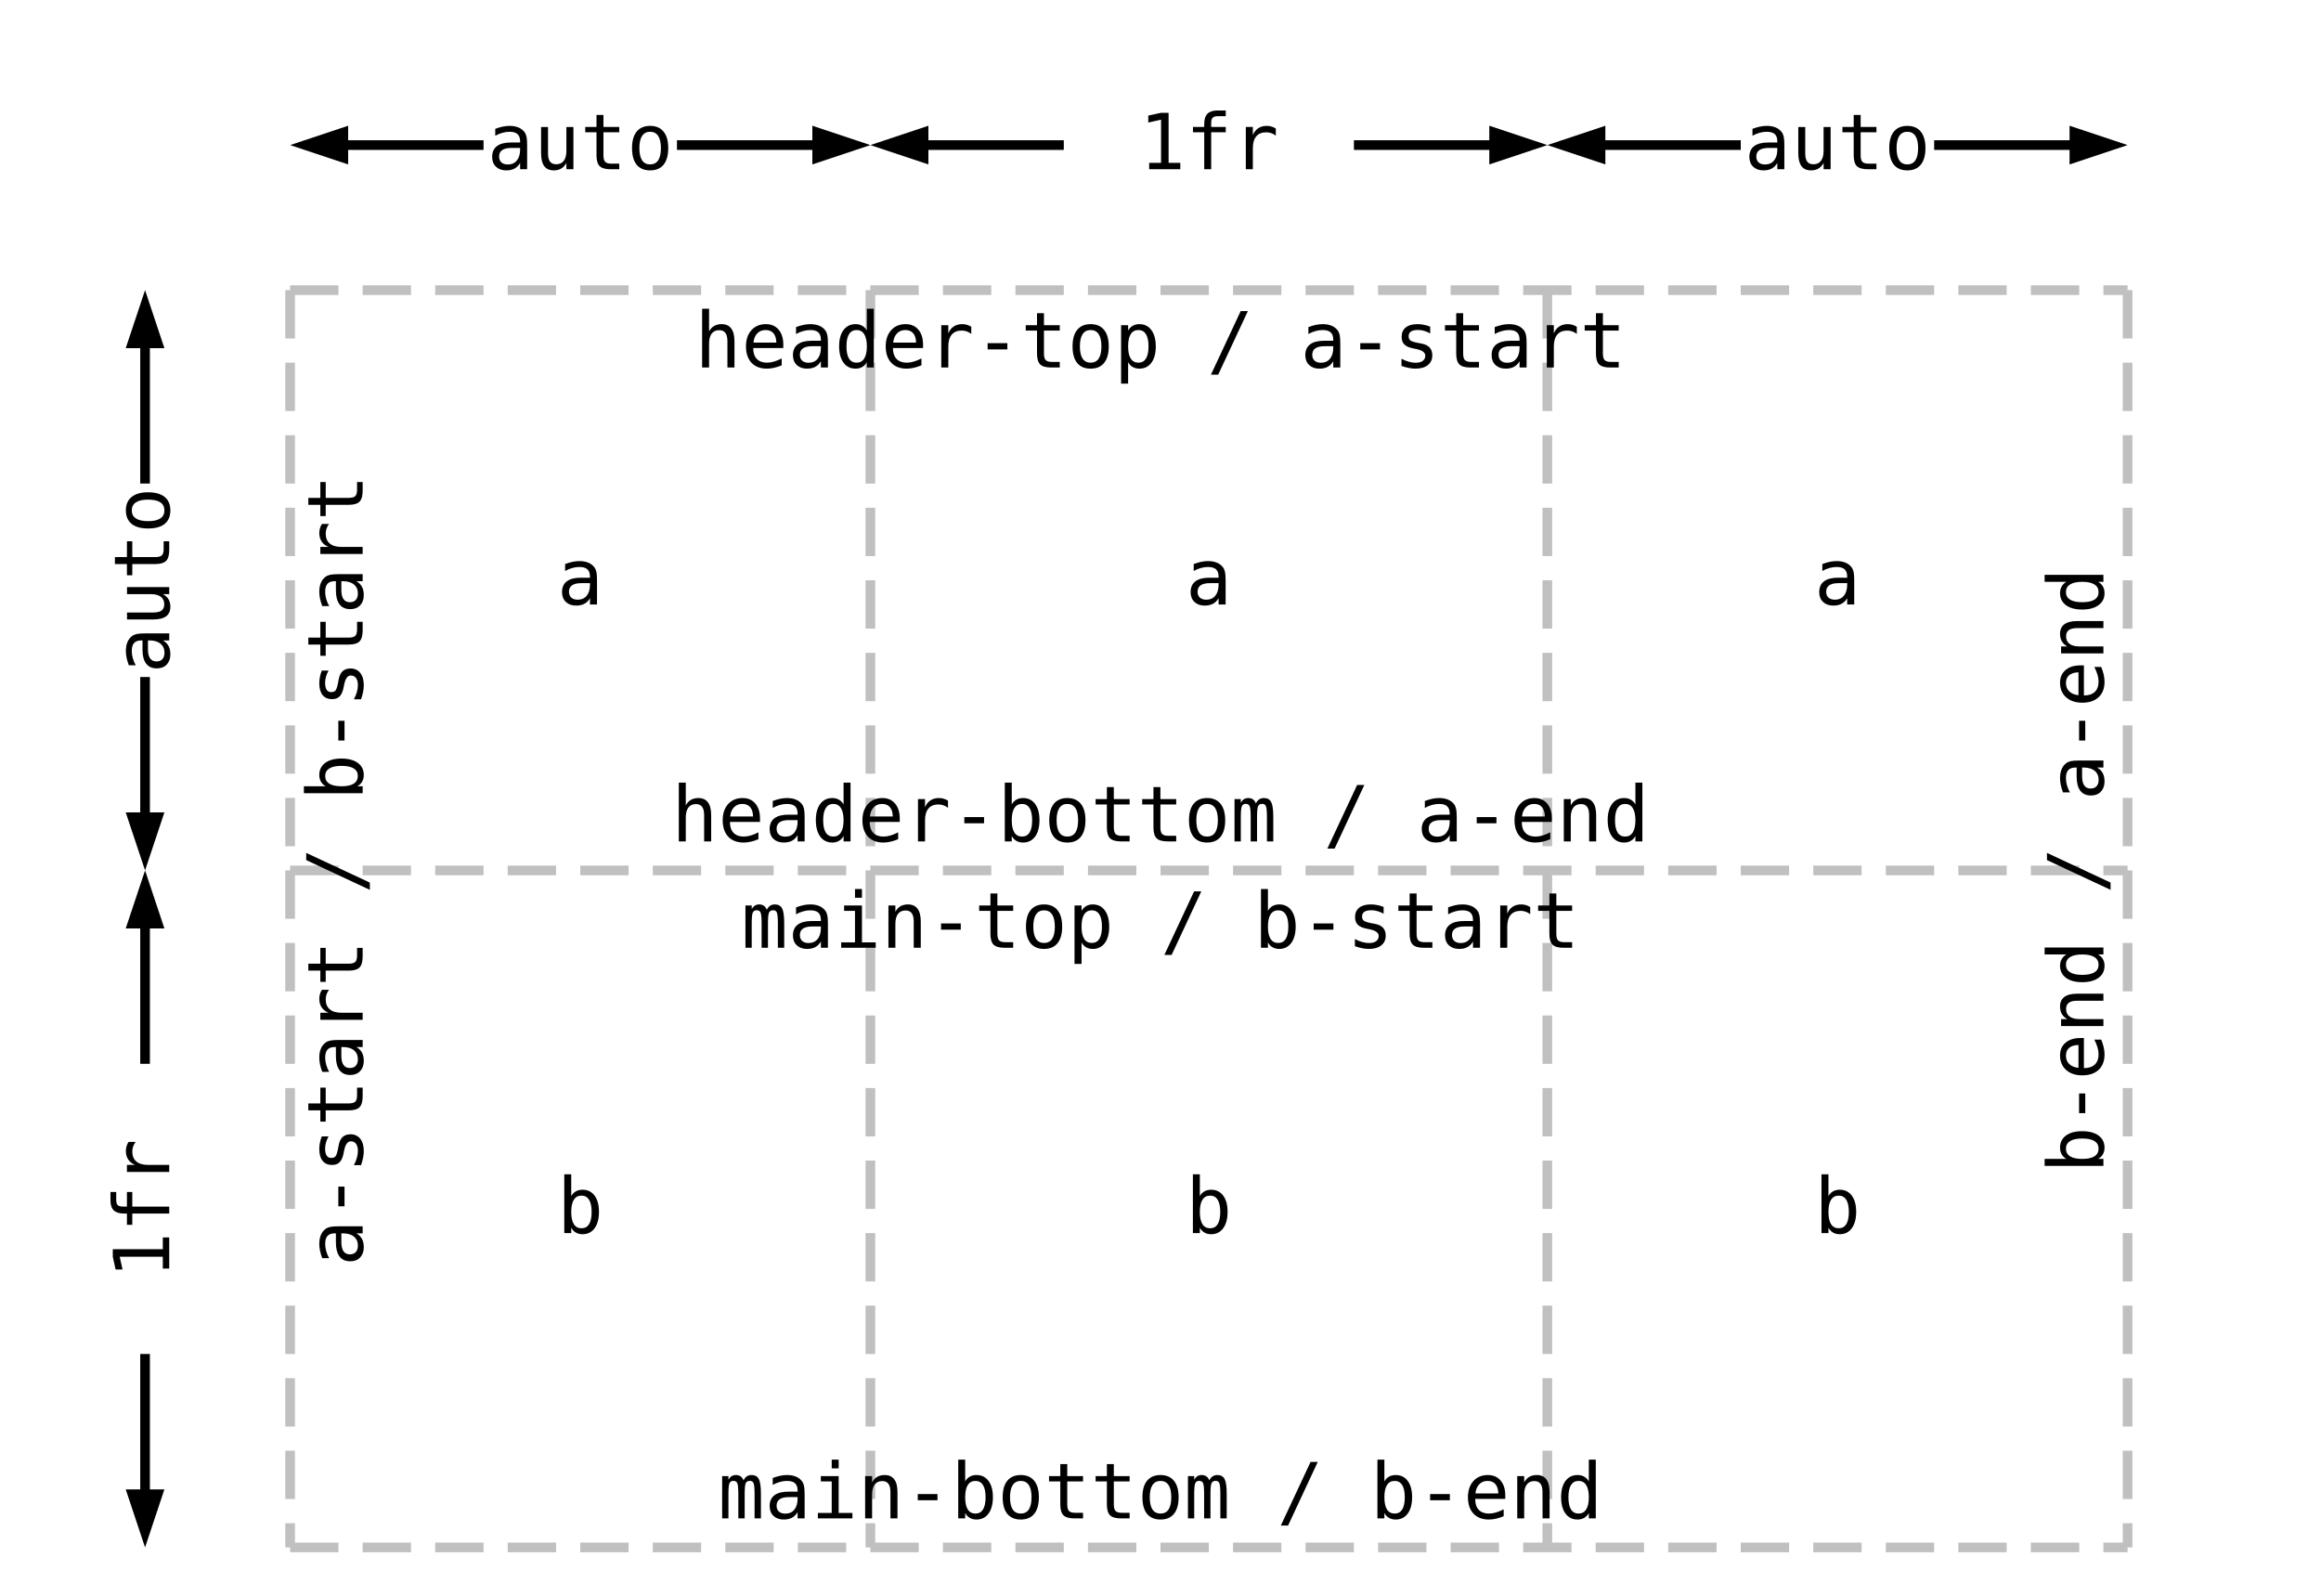
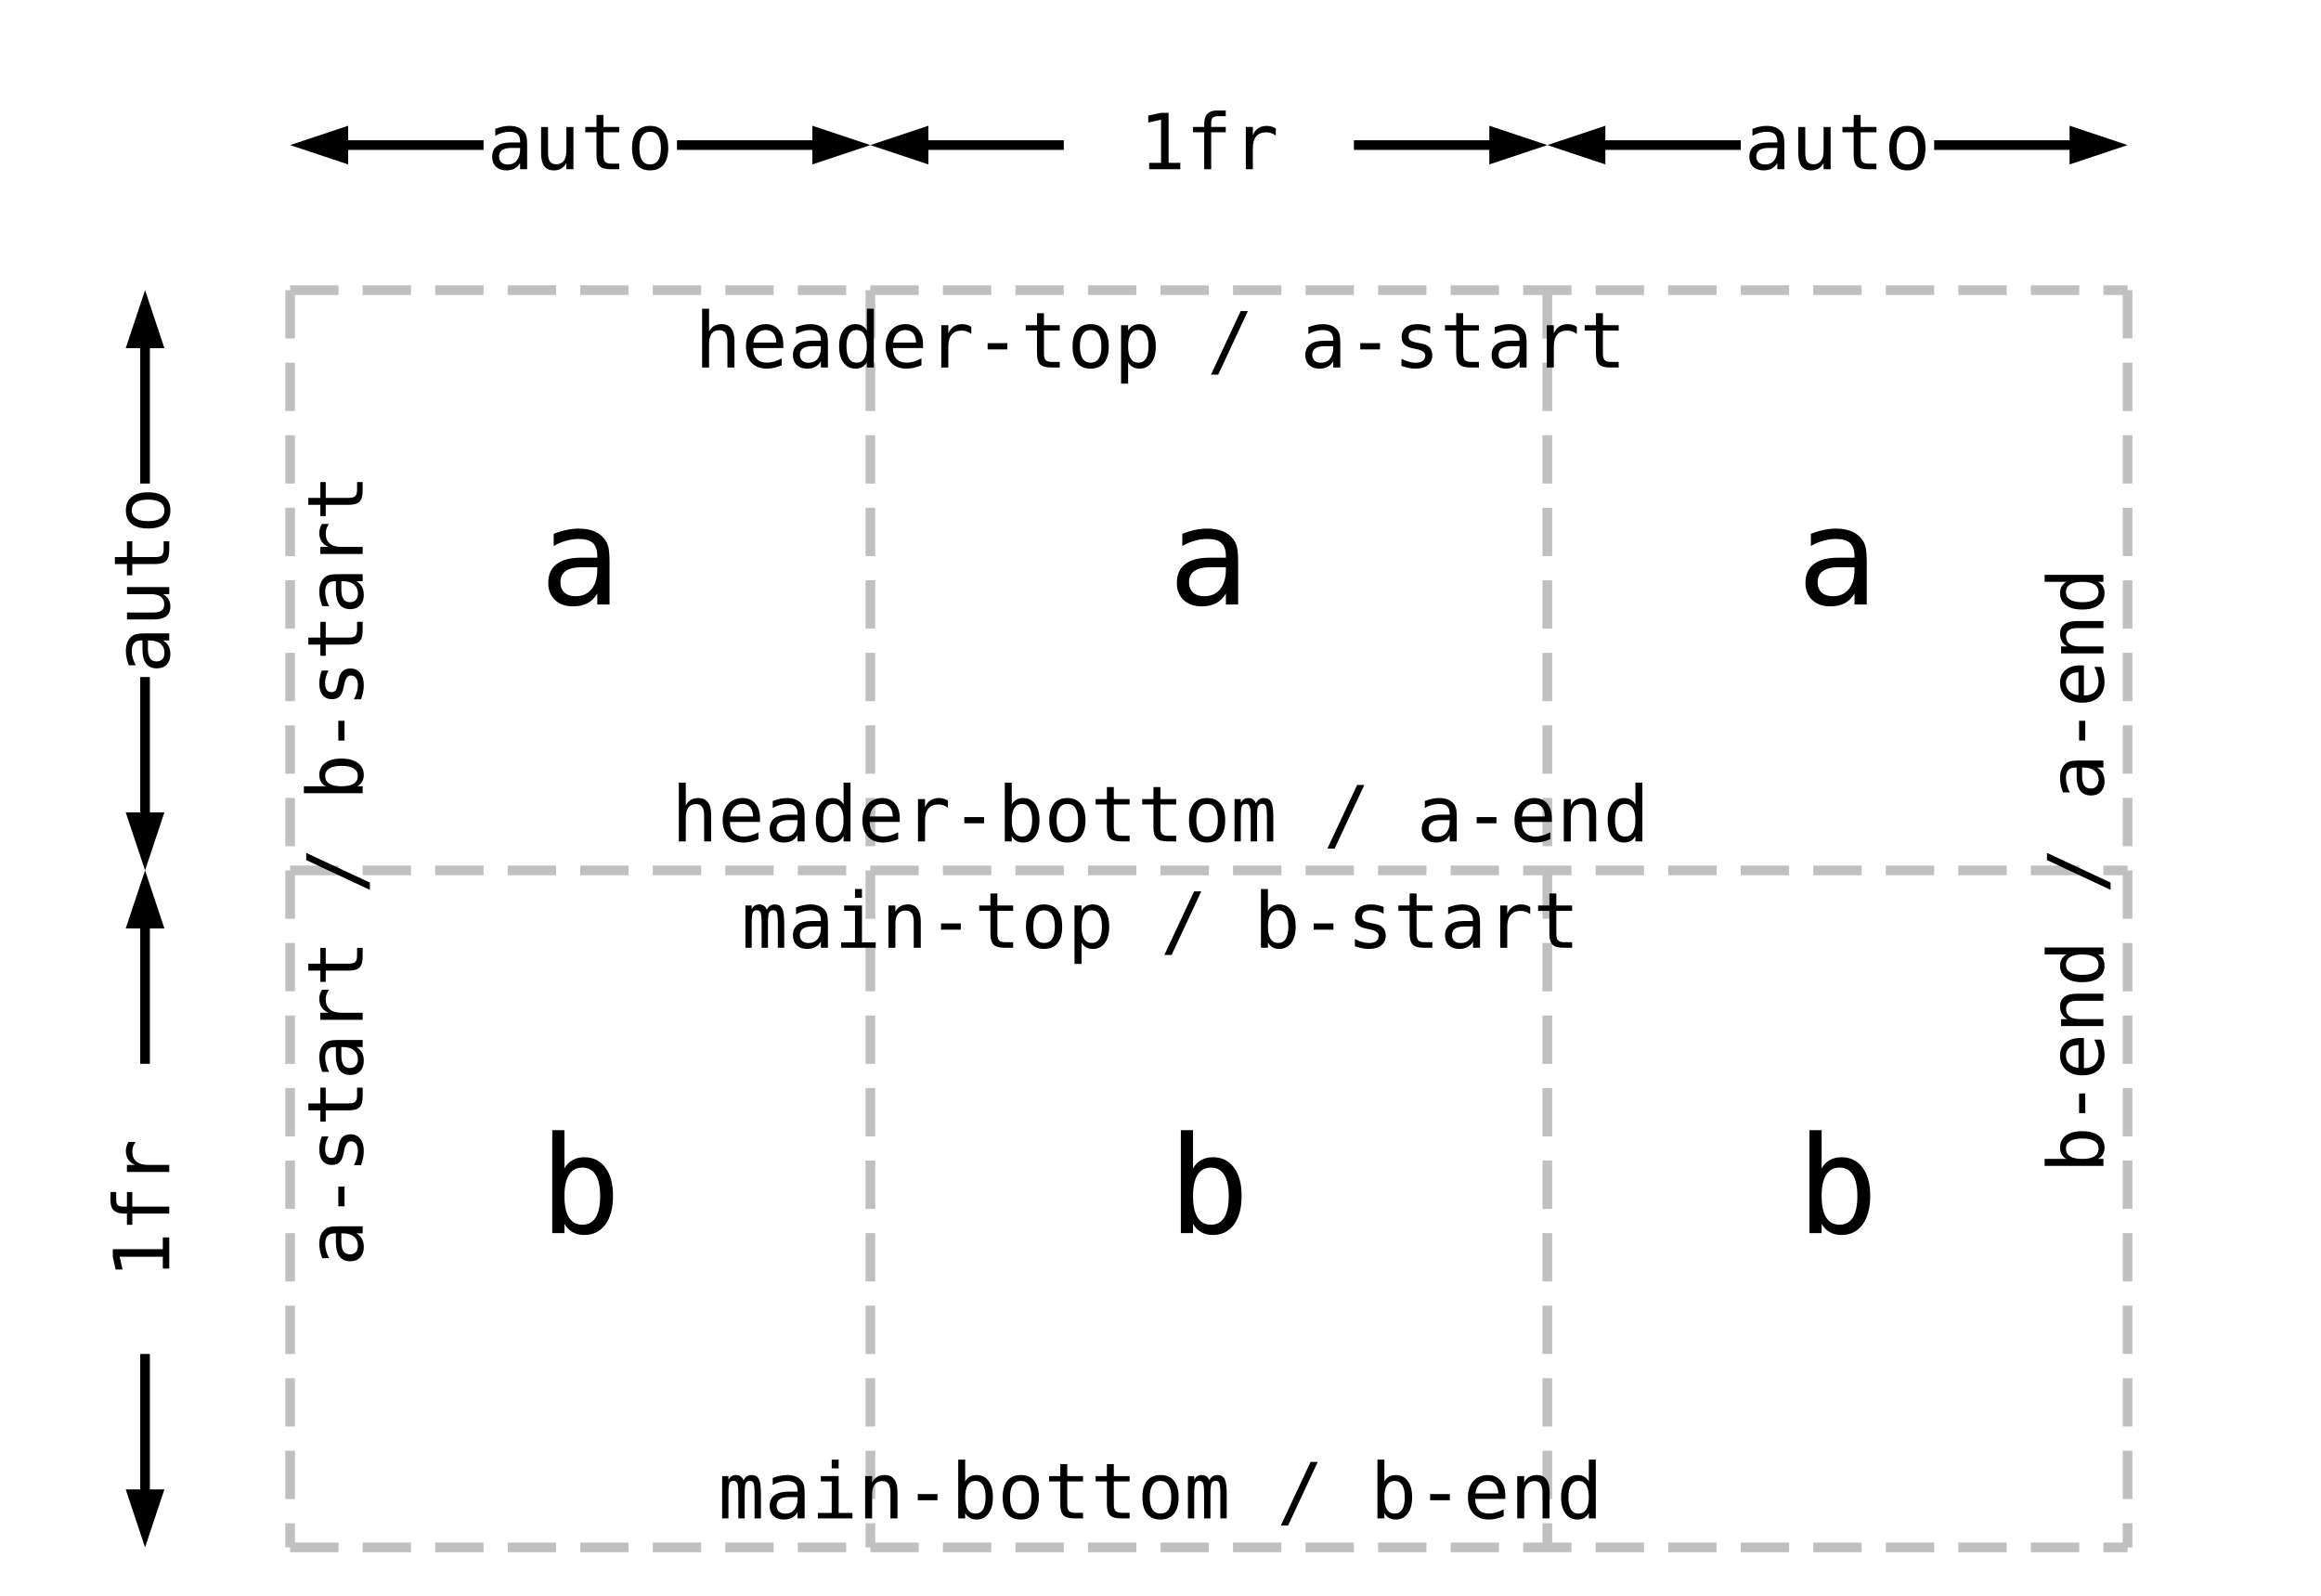
<svg xmlns="http://www.w3.org/2000/svg" xmlns:xlink="http://www.w3.org/1999/xlink" version="1.1" width="480" height="330" viewBox="0 0 480 330">
  <style type="text/css">
text {
	stroke: none;
	fill: black;
	font-family: monospace;
	font-size: 16px;
	text-anchor: middle;
+ }
+ 
+ .item-name {
+ 	font-size: 28px;
}
</style>
  <defs>
    <path id="arrow" stroke="none" d="m0,0 l12,-4 v3 h28 v2 h-28 v3 z" />
    <g id="distance">
      <use xlink:href="#arrow" fill="black" />
    </g>
    <g id="auto-width">
      <use xlink:href="#distance" transform="translate(-60,0)rotate(0)" />
      <use xlink:href="#distance" transform="translate(60,0)rotate(180)" />
      <text x="0" y="5">auto</text>
    </g>
    <g id="a-fr">
      <use xlink:href="#distance" transform="translate(-70,0)rotate(0)" />
      <use xlink:href="#distance" transform="translate(70,0)rotate(180)" />
      <text x="0" y="5">1fr</text>
    </g>
    <g id="item-a">
      <text x="0" y="5" class="item-name">a</text>
    </g>
    <g id="item-b">
      <text x="0" y="5" class="item-name">b</text>
    </g>
  </defs>
  <rect x="0" y="0" width="480" height="330" fill="none" stroke="none" />
  <g transform="translate(60, 60)">
    <path stroke="silver" stroke-width="2" stroke-dasharray="10,5" stroke-dashoffset="0" d="M0,0 h380  M0,120 h380  M0,260 h380  M0,0 v260  M120,0 v260  M260,0 v260  M380,0 v260 " />
    <g>
      <use xlink:href="#item-a" transform="translate(60,60)" />
      <use xlink:href="#item-a" transform="translate(190,60)" />
      <use xlink:href="#item-a" transform="translate(320,60)" />
      <use xlink:href="#item-b" transform="translate(60,190)" />
      <use xlink:href="#item-b" transform="translate(190,190)" />
      <use xlink:href="#item-b" transform="translate(320,190)" />
      <text x="180" y="16">header-top / a-start</text>
      <text x="180" y="114">header-bottom / a-end</text>
      <text x="180" y="136">main-top / b-start</text>
      <text x="180" y="254">main-bottom / b-end</text>
      <g transform="translate(10, 120)rotate(-90)">
        <text x="0" y="5">a-start / b-start</text>
      </g>
      <g transform="translate(370, 120)rotate(-90)">
        <text x="0" y="5">b-end / a-end</text>
      </g>
      <use xlink:href="#auto-width" transform="translate(60,-30)" />
      <use xlink:href="#a-fr" transform="translate(190,-30)" />
      <use xlink:href="#auto-width" transform="translate(320,-30)" />
      <use xlink:href="#auto-width" transform="translate(-30, 60)rotate(-90)" />
      <use xlink:href="#a-fr" transform="translate(-30, 190)rotate(-90)" />
    </g>
  </g>
</svg>
